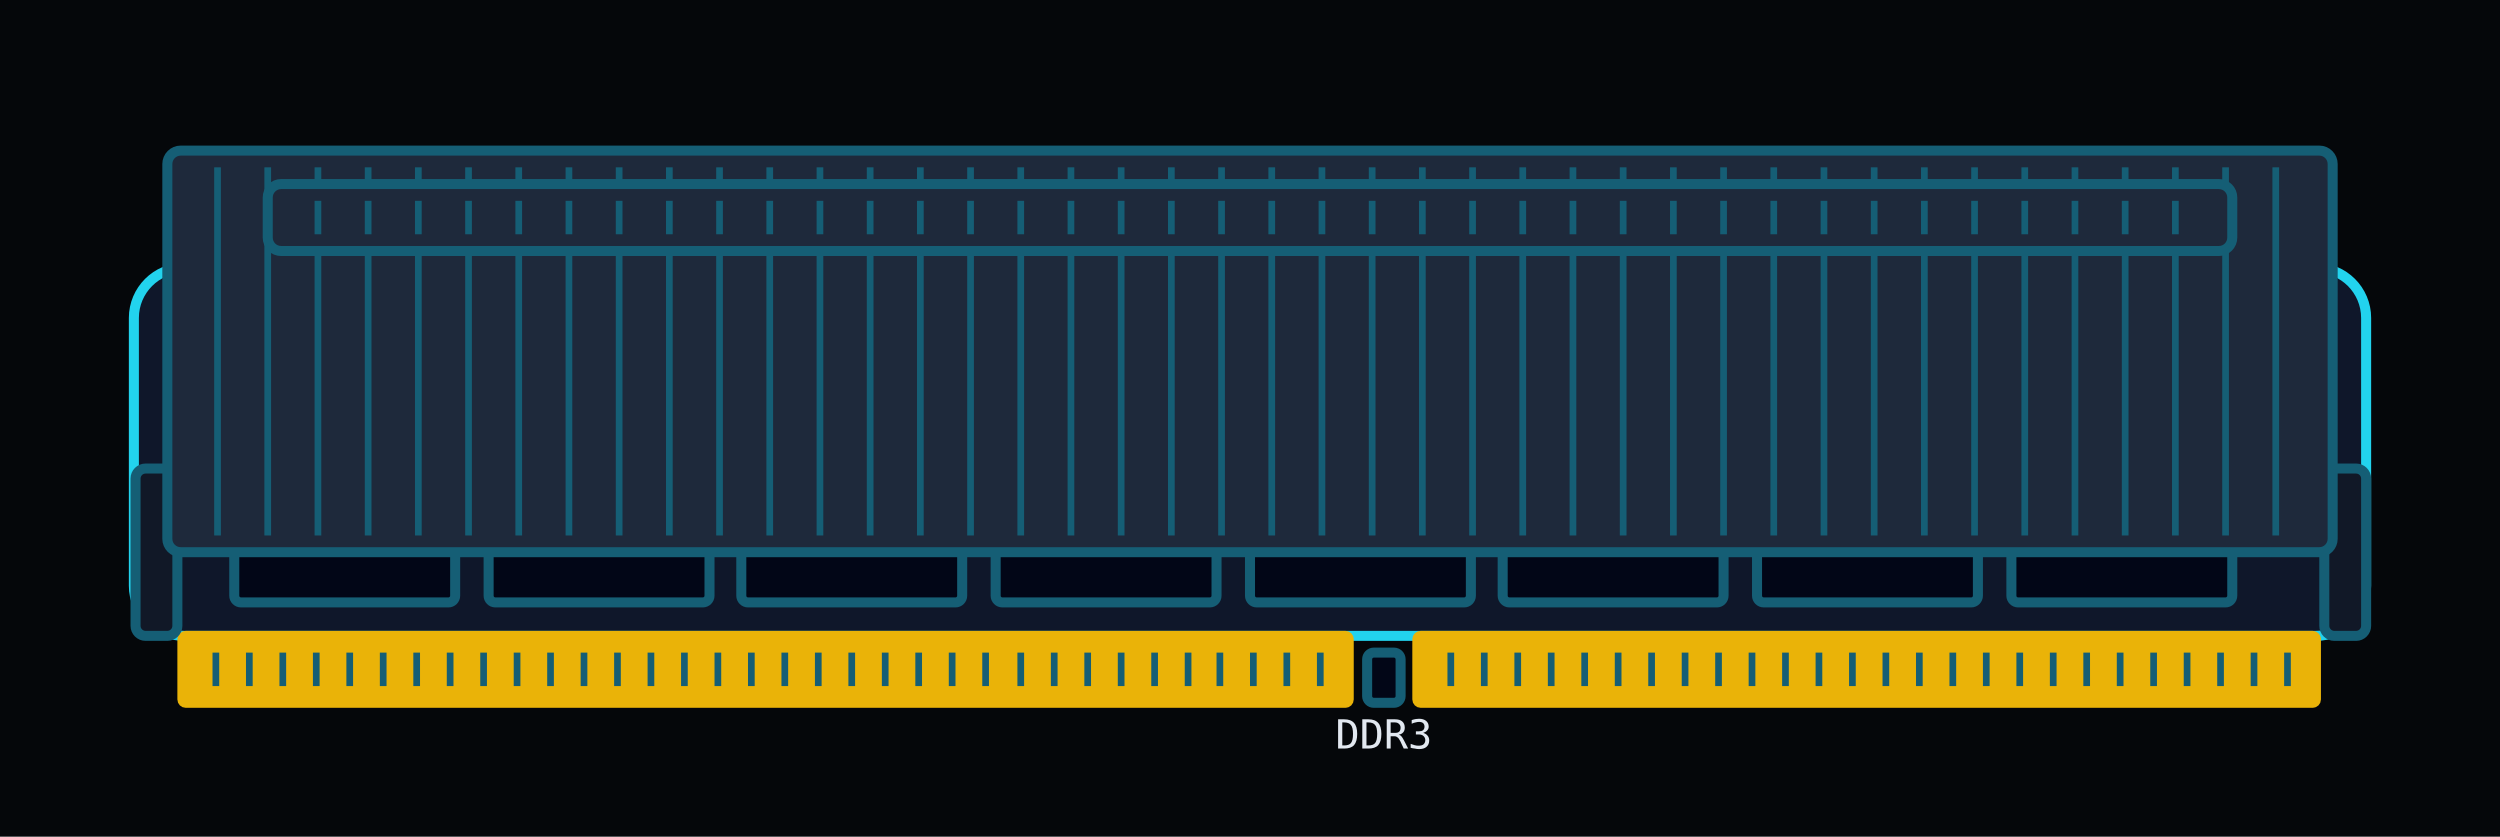
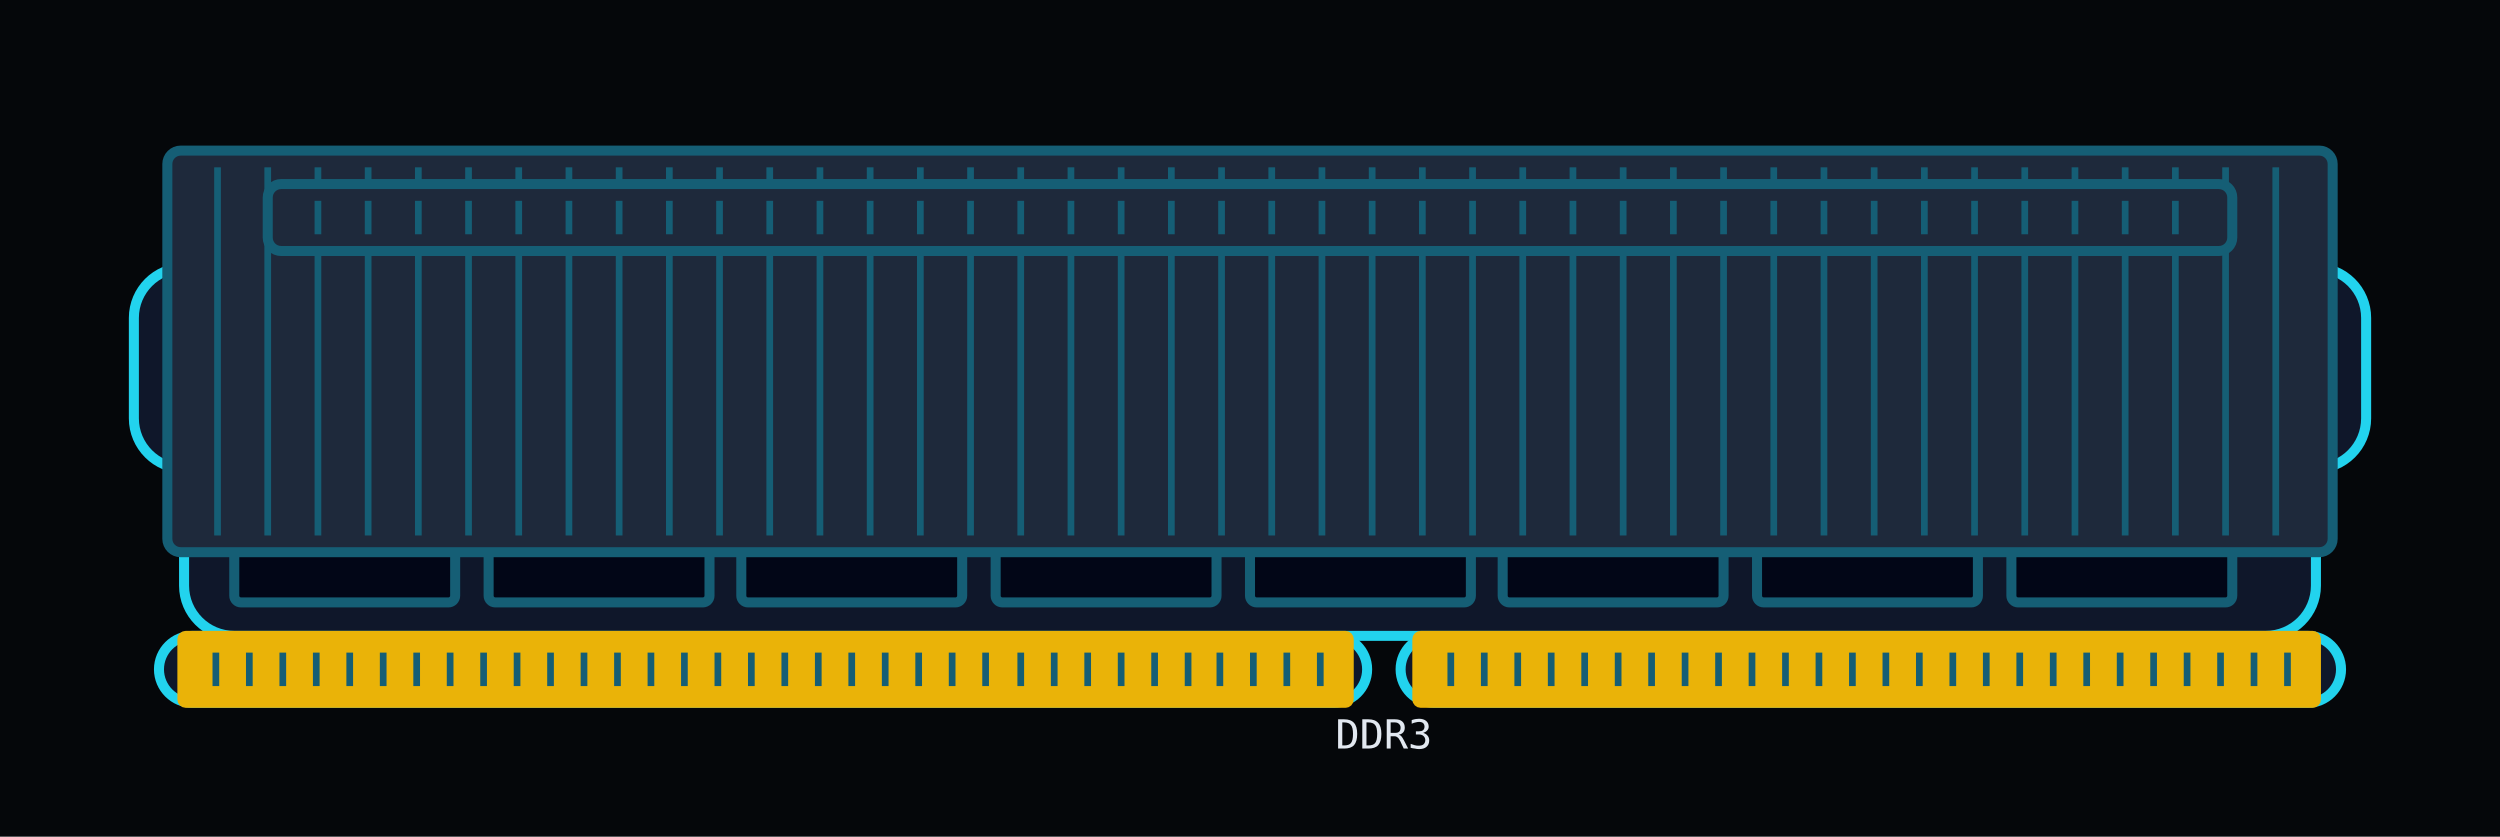
<svg xmlns="http://www.w3.org/2000/svg" viewBox="-8 -8 149.4 50" role="img" data-catalog-id="corsair-vengeance-lp-ddr3-1600-16gb-kit">
  <rect x="-8" y="-8" width="149.4" height="50" fill="#05070a" />
  <g data-view="front" transform="translate(0 0)">
    <g data-solid="chip-back-1">
      <rect x="6" y="18" width="13.2" height="10" rx="0.4" fill="#020617" stroke="#155e75" stroke-width="0.6" />
    </g>
    <g data-solid="chip-back-2">
      <rect x="21.2" y="18" width="13.2" height="10" rx="0.4" fill="#020617" stroke="#155e75" stroke-width="0.6" />
    </g>
    <g data-solid="chip-back-3">
      <rect x="36.3" y="18" width="13.2" height="10" rx="0.4" fill="#020617" stroke="#155e75" stroke-width="0.6" />
    </g>
    <g data-solid="chip-back-4">
      <rect x="51.5" y="18" width="13.2" height="10" rx="0.4" fill="#020617" stroke="#155e75" stroke-width="0.6" />
    </g>
    <g data-solid="chip-back-5">
      <rect x="66.7" y="18" width="13.2" height="10" rx="0.4" fill="#020617" stroke="#155e75" stroke-width="0.6" />
    </g>
    <g data-solid="chip-back-6">
      <rect x="81.8" y="18" width="13.2" height="10" rx="0.4" fill="#020617" stroke="#155e75" stroke-width="0.6" />
    </g>
    <g data-solid="chip-back-7">
      <rect x="97" y="18" width="13.2" height="10" rx="0.4" fill="#020617" stroke="#155e75" stroke-width="0.6" />
    </g>
    <g data-solid="chip-back-8">
      <rect x="112.2" y="18" width="13.2" height="10" rx="0.4" fill="#020617" stroke="#155e75" stroke-width="0.6" />
    </g>
+     <g data-solid="pcb-edge-left">
+       <rect x="1.5" y="30" width="72.2" height="4" rx="2" fill="#0f172a" stroke="#22d3ee" stroke-width="0.6" />
+     </g>
+     <g data-solid="pcb-edge-right">
+       <rect x="75.7" y="30" width="56.2" height="4" rx="2" fill="#0f172a" stroke="#22d3ee" stroke-width="0.6" />
+     </g>
    <g data-solid="pcb">
-       <rect x="0" y="8" width="133.4" height="22" rx="3" fill="#0f172a" stroke="#22d3ee" stroke-width="0.6" />
+       <rect x="0" y="8" width="133.4" height="12" rx="3" fill="#0f172a" stroke="#22d3ee" stroke-width="0.6" />
+     </g>
+     <g data-solid="pcb-lower">
+       <rect x="3" y="20" width="127.4" height="10" rx="3" fill="#0f172a" stroke="#22d3ee" stroke-width="0.6" />
    </g>
    <g data-solid="contacts-left">
      <rect x="2.9" y="30" width="69.7" height="4" rx="0.2" fill="#eab308" stroke="#eab308" stroke-width="0.6" />
      <path d="M4.9 31V33M6.9 31V33M8.9 31V33M10.9 31V33M12.9 31V33M14.9 31V33M16.9 31V33M18.9 31V33M20.9 31V33M22.9 31V33M24.9 31V33M26.9 31V33M28.9 31V33M30.9 31V33M32.9 31V33M34.9 31V33M36.9 31V33M38.9 31V33M40.9 31V33M42.9 31V33M44.9 31V33M46.9 31V33M48.9 31V33M50.9 31V33M53 31V33M55 31V33M57 31V33M59 31V33M61 31V33M63 31V33M64.9 31V33M66.9 31V33M68.9 31V33M70.9 31V33" stroke="#155e75" stroke-width="0.4" fill="none" />
    </g>
    <g data-solid="contacts-right">
      <rect x="76.7" y="30" width="53.7" height="4" rx="0.2" fill="#eab308" stroke="#eab308" stroke-width="0.6" />
      <path d="M78.7 31V33M80.7 31V33M82.7 31V33M84.7 31V33M86.7 31V33M88.7 31V33M90.7 31V33M92.7 31V33M94.7 31V33M96.7 31V33M98.7 31V33M100.7 31V33M102.7 31V33M104.7 31V33M106.7 31V33M108.7 31V33M110.7 31V33M112.7 31V33M114.7 31V33M116.7 31V33M118.7 31V33M120.7 31V33M122.7 31V33M124.7 31V33M126.7 31V33M128.7 31V33" stroke="#155e75" stroke-width="0.4" fill="none" />
    </g>
-     <g data-solid="notch" data-zone="notch">
-       <rect x="73.7" y="31" width="2" height="3" rx="0.4" fill="#020617" stroke="#155e75" stroke-width="0.6" />
-     </g>
-     <g data-solid="latch-end-left">
-       <rect x="0.1" y="20" width="2.5" height="10" rx="0.6" fill="#111827" stroke="#155e75" stroke-width="0.6" />
-     </g>
-     <g data-solid="latch-end-right">
-       <rect x="130.9" y="20" width="2.5" height="10" rx="0.6" fill="#111827" stroke="#155e75" stroke-width="0.6" />
-     </g>
+     <g data-solid="notch" data-zone="notch" />
+     <g data-solid="latch-end-left" />
+     <g data-solid="latch-end-right" />
    <g data-solid="chip-front-1">
      <rect x="6" y="18" width="13.2" height="10" rx="0.4" fill="#020617" stroke="#155e75" stroke-width="0.6" />
    </g>
    <g data-solid="chip-front-2">
      <rect x="21.2" y="18" width="13.2" height="10" rx="0.4" fill="#020617" stroke="#155e75" stroke-width="0.6" />
    </g>
    <g data-solid="chip-front-3">
      <rect x="36.3" y="18" width="13.2" height="10" rx="0.4" fill="#020617" stroke="#155e75" stroke-width="0.6" />
    </g>
    <g data-solid="chip-front-4">
      <rect x="51.5" y="18" width="13.2" height="10" rx="0.4" fill="#020617" stroke="#155e75" stroke-width="0.6" />
    </g>
    <g data-solid="chip-front-5">
      <rect x="66.7" y="18" width="13.2" height="10" rx="0.4" fill="#020617" stroke="#155e75" stroke-width="0.6" />
    </g>
    <g data-solid="chip-front-6">
      <rect x="81.8" y="18" width="13.2" height="10" rx="0.4" fill="#020617" stroke="#155e75" stroke-width="0.6" />
    </g>
    <g data-solid="chip-front-7">
      <rect x="97" y="18" width="13.2" height="10" rx="0.4" fill="#020617" stroke="#155e75" stroke-width="0.6" />
    </g>
    <g data-solid="chip-front-8">
      <rect x="112.2" y="18" width="13.2" height="10" rx="0.4" fill="#020617" stroke="#155e75" stroke-width="0.6" />
    </g>
    <g data-solid="heat-spreader">
      <rect x="2" y="1" width="129.4" height="24" rx="0.8" fill="#1e293b" stroke="#155e75" stroke-width="0.6" />
      <path d="M5 2V24M8 2V24M11 2V24M14 2V24M17 2V24M20 2V24M23 2V24M26 2V24M29 2V24M32 2V24M35 2V24M38 2V24M41 2V24M44 2V24M47 2V24M50 2V24M53 2V24M56 2V24M59 2V24M62 2V24M65 2V24M68 2V24M71 2V24M74 2V24M77 2V24M80 2V24M83 2V24M86 2V24M89 2V24M92 2V24M95 2V24M98 2V24M101 2V24M104 2V24M107 2V24M110 2V24M113 2V24M116 2V24M119 2V24M122 2V24M125 2V24M128 2V24" stroke="#155e75" stroke-width="0.4" fill="none" />
    </g>
    <g data-solid="spreader-ridges">
      <rect x="8" y="3" width="117.4" height="4" rx="0.8" fill="#1e293b" stroke="#155e75" stroke-width="0.6" />
      <path d="M11 4V6M14 4V6M17 4V6M20 4V6M23 4V6M26 4V6M29 4V6M32 4V6M35 4V6M38 4V6M41 4V6M44 4V6M47 4V6M50 4V6M53 4V6M56 4V6M59 4V6M62 4V6M65 4V6M68 4V6M71 4V6M74 4V6M77 4V6M80 4V6M83 4V6M86 4V6M89 4V6M92 4V6M95 4V6M98 4V6M101 4V6M104 4V6M107 4V6M110 4V6M113 4V6M116 4V6M119 4V6M122 4V6" stroke="#155e75" stroke-width="0.4" fill="none" />
    </g>
    <g font-family="ui-monospace, Menlo, Consolas, monospace" font-size="2.4" fill="#e2e8f0" stroke="#05070a" stroke-width="0.7" paint-order="stroke">
      <text x="74.7" y="35.9" text-anchor="middle" dominant-baseline="central">DDR3</text>
    </g>
  </g>
</svg>
